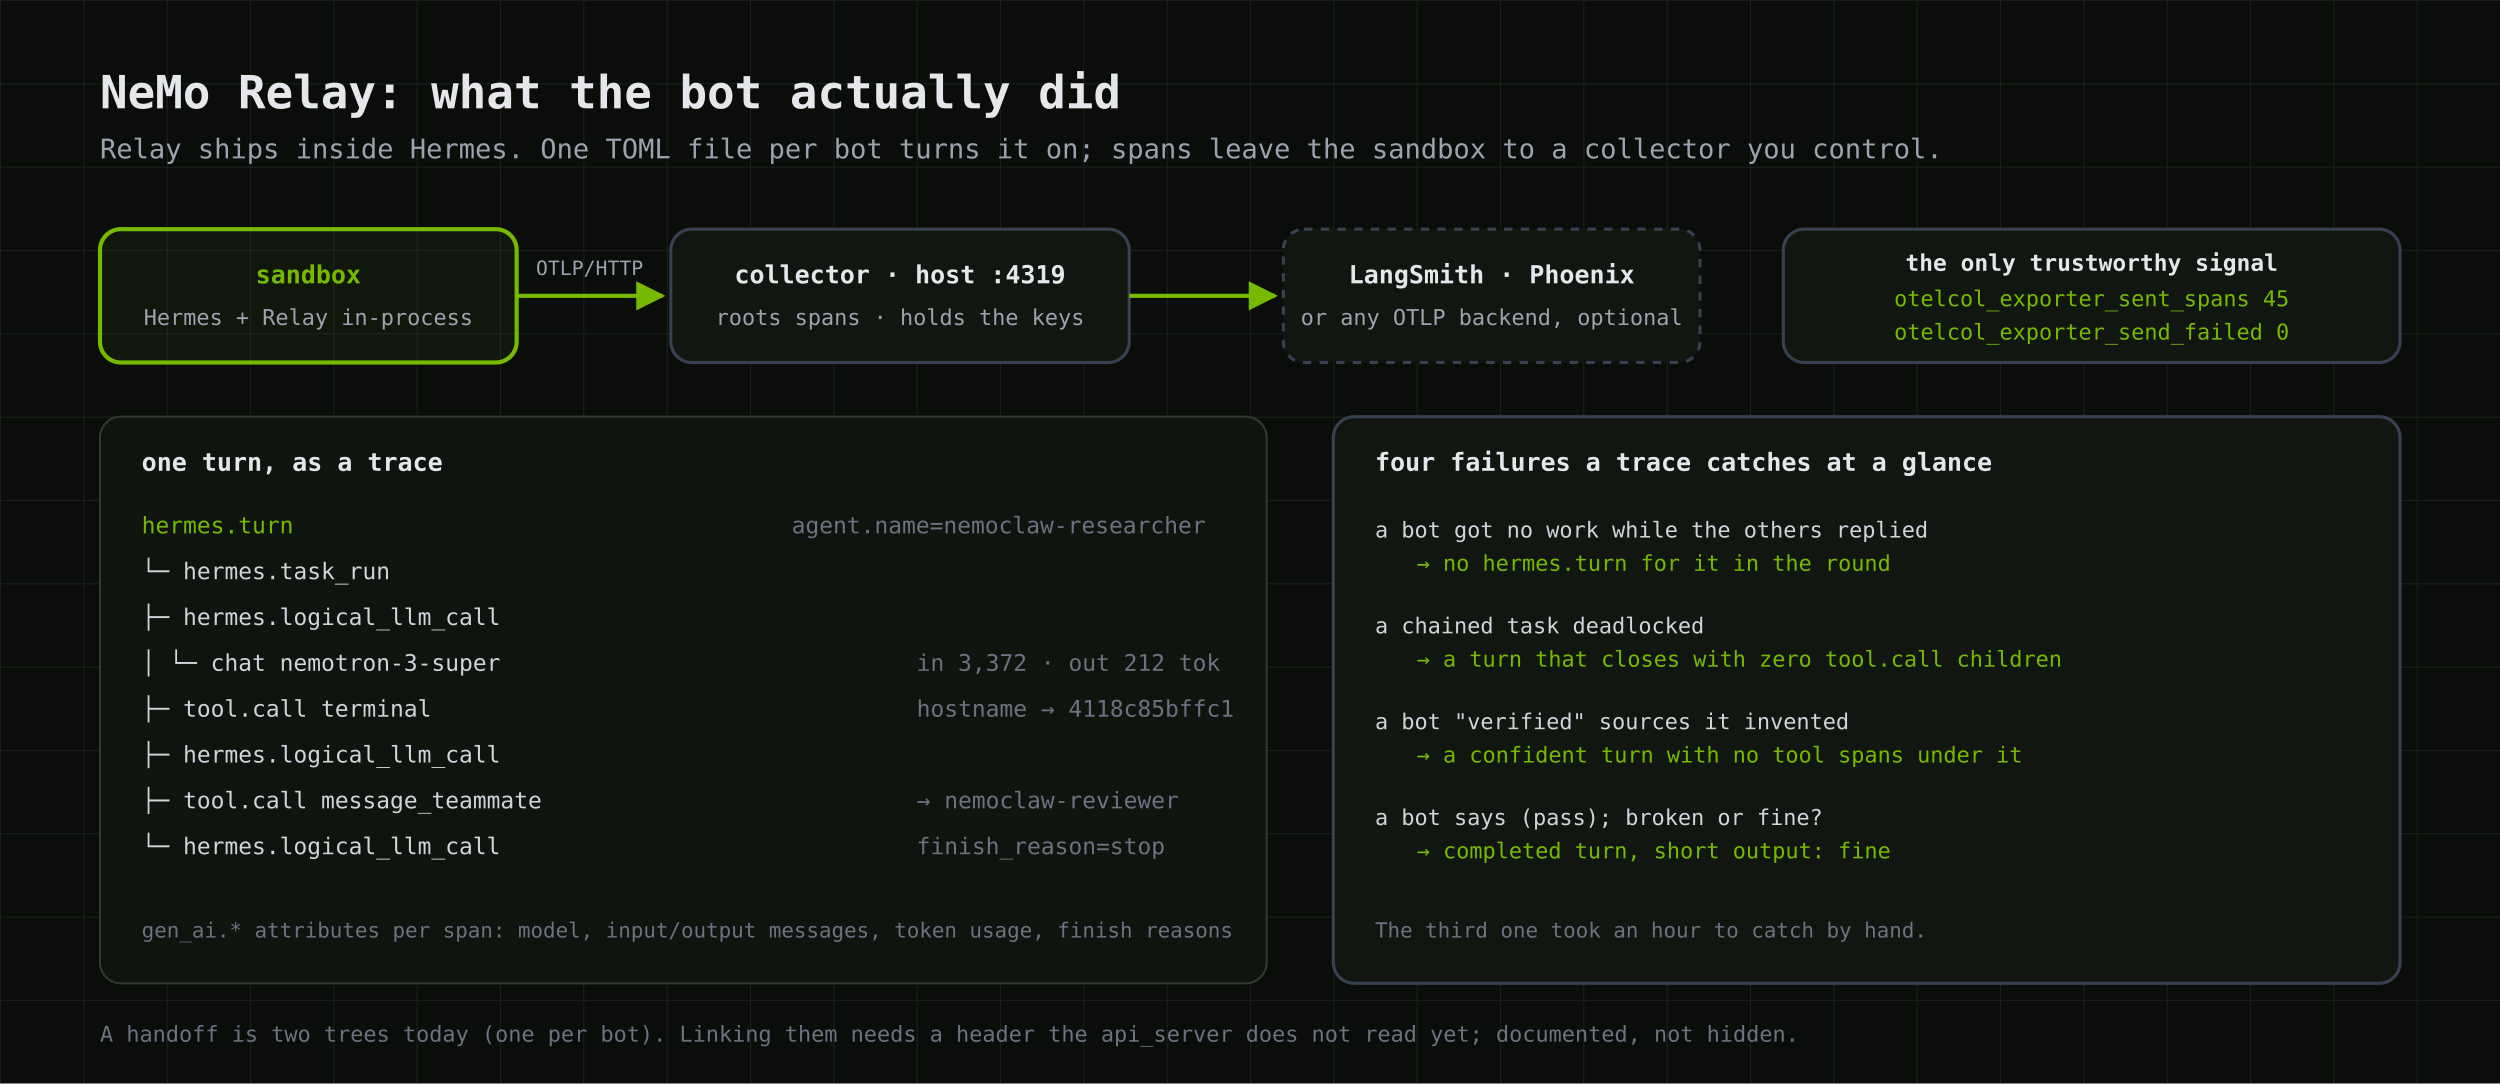
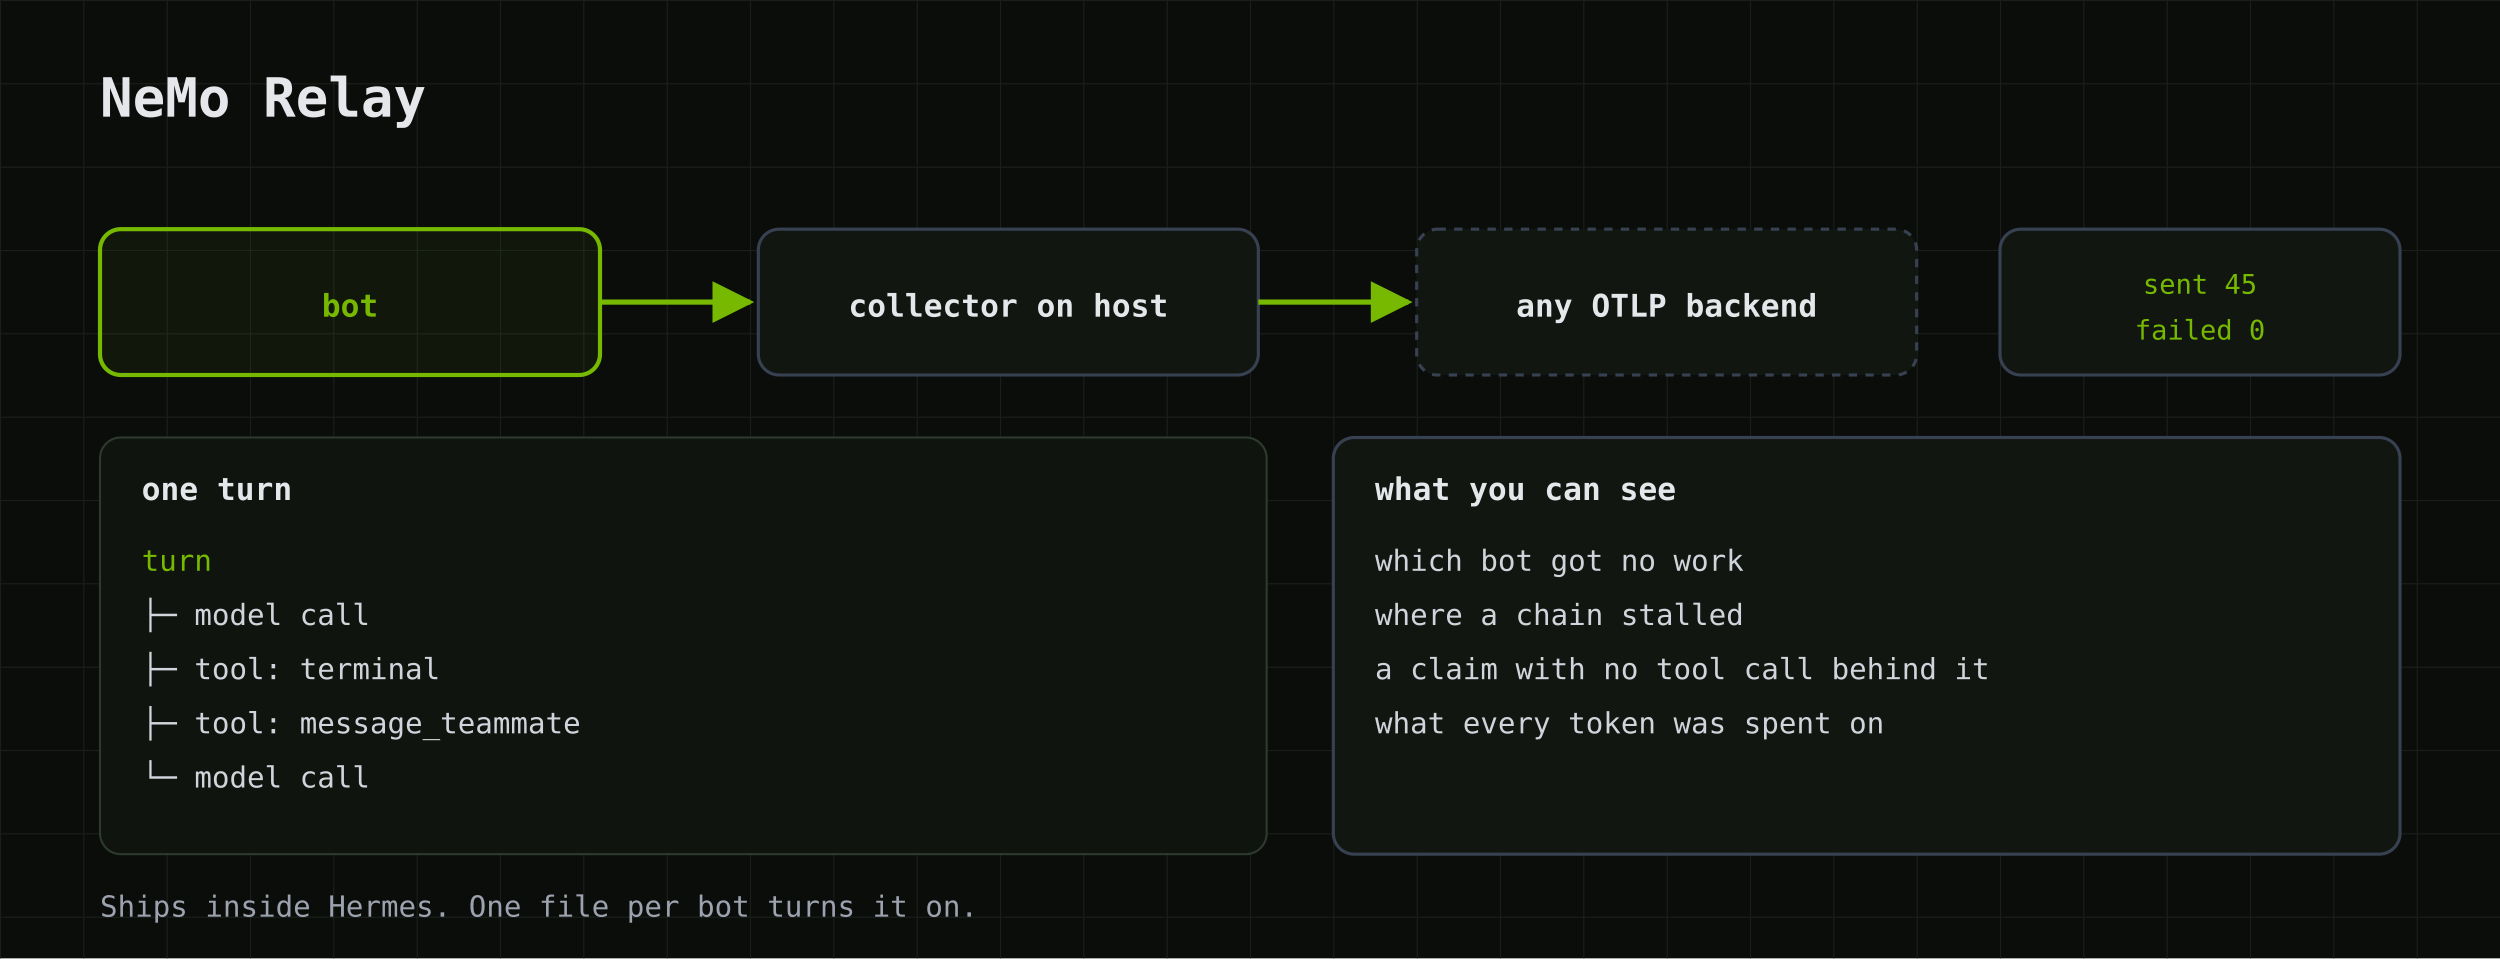
- <svg xmlns="http://www.w3.org/2000/svg" width="1200" height="520" viewBox="0 0 1200 520" font-family="ui-monospace, SFMono-Regular, Menlo, Consolas, monospace">
+ <svg xmlns="http://www.w3.org/2000/svg" width="1200" height="460" viewBox="0 0 1200 460" font-family="ui-monospace, SFMono-Regular, Menlo, Consolas, monospace">
  <defs>
    <pattern id="grid" width="40" height="40" patternUnits="userSpaceOnUse">
      <path d="M 40 0 L 0 0 0 40" fill="none" stroke="#1a1f1a" stroke-width="1" />
    </pattern>
-     <marker id="arrow" viewBox="0 0 10 10" refX="9" refY="5" markerWidth="7" markerHeight="7" orient="auto-start-reverse">
+     <marker id="arrow" viewBox="0 0 10 10" refX="9" refY="5" markerWidth="8" markerHeight="8" orient="auto-start-reverse">
      <path d="M 0 0 L 10 5 L 0 10 z" fill="#76b900" />
    </marker>
  </defs>
-   <rect width="1200" height="520" fill="#0b0d0b" />
-   <rect width="1200" height="520" fill="url(#grid)" />
-   <text x="48" y="52" fill="#e5e7eb" font-size="22" font-weight="700">NeMo Relay: what the bot actually did</text>
-   <text x="48" y="76" fill="#9ca3af" font-size="13">Relay ships inside Hermes. One TOML file per bot turns it on; spans leave the sandbox to a collector you control.</text>
-   <rect x="48" y="110" width="200" height="64" rx="10" fill="rgba(118,185,0,0.06)" stroke="#76b900" stroke-width="2" />
-   <text x="148" y="136" fill="#76b900" font-size="12" font-weight="700" text-anchor="middle">sandbox</text>
-   <text x="148" y="156" fill="#9ca3af" font-size="10.5" text-anchor="middle">Hermes + Relay in-process</text>
-   <line x1="248" y1="142" x2="318" y2="142" stroke="#76b900" stroke-width="2" marker-end="url(#arrow)" />
-   <text x="283" y="132" fill="#9ca3af" font-size="9.5" text-anchor="middle">OTLP/HTTP</text>
-   <rect x="322" y="110" width="220" height="64" rx="10" fill="#111611" stroke="#374151" stroke-width="1.5" />
-   <text x="432" y="136" fill="#e5e7eb" font-size="12" font-weight="700" text-anchor="middle">collector · host :4319</text>
-   <text x="432" y="156" fill="#9ca3af" font-size="10.5" text-anchor="middle">roots spans · holds the keys</text>
-   <line x1="542" y1="142" x2="612" y2="142" stroke="#76b900" stroke-width="2" marker-end="url(#arrow)" />
-   <rect x="616" y="110" width="200" height="64" rx="10" fill="#111611" stroke="#374151" stroke-width="1.5" stroke-dasharray="4 4" />
-   <text x="716" y="136" fill="#e5e7eb" font-size="12" font-weight="700" text-anchor="middle">LangSmith · Phoenix</text>
-   <text x="716" y="156" fill="#9ca3af" font-size="10.5" text-anchor="middle">or any OTLP backend, optional</text>
-   <rect x="856" y="110" width="296" height="64" rx="10" fill="#111611" stroke="#374151" stroke-width="1.5" />
-   <text x="1004" y="130" fill="#e5e7eb" font-size="11" font-weight="700" text-anchor="middle">the only trustworthy signal</text>
-   <text x="1004" y="147" fill="#76b900" font-size="10.5" text-anchor="middle">otelcol_exporter_sent_spans   45</text>
-   <text x="1004" y="163" fill="#76b900" font-size="10.5" text-anchor="middle">otelcol_exporter_send_failed   0</text>
-   <rect x="48" y="200" width="560" height="272" rx="10" fill="#0f140f" stroke="#2d3a2d" />
-   <text x="68" y="226" fill="#e5e7eb" font-size="12" font-weight="700">one turn, as a trace</text>
-   <g font-size="11">
-     <text x="68" y="256" fill="#76b900">hermes.turn</text>
-     <text x="380" y="256" fill="#6b7280">agent.name=nemoclaw-researcher</text>
-     <text x="68" y="278" fill="#d1d5db">└─ hermes.task_run</text>
-     <text x="68" y="300" fill="#d1d5db">   ├─ hermes.logical_llm_call</text>
-     <text x="68" y="322" fill="#d1d5db">   │  └─ chat nemotron-3-super</text>
-     <text x="440" y="322" fill="#6b7280">in 3,372 · out 212 tok</text>
-     <text x="68" y="344" fill="#d1d5db">   ├─ tool.call terminal</text>
-     <text x="440" y="344" fill="#6b7280">hostname → 4118c85bffc1</text>
-     <text x="68" y="366" fill="#d1d5db">   ├─ hermes.logical_llm_call</text>
-     <text x="68" y="388" fill="#d1d5db">   ├─ tool.call message_teammate</text>
-     <text x="440" y="388" fill="#6b7280">→ nemoclaw-reviewer</text>
-     <text x="68" y="410" fill="#d1d5db">   └─ hermes.logical_llm_call</text>
-     <text x="440" y="410" fill="#6b7280">finish_reason=stop</text>
+   <rect width="1200" height="460" fill="#0b0d0b" />
+   <rect width="1200" height="460" fill="url(#grid)" />
+   <text x="48" y="56" fill="#e5e7eb" font-size="26" font-weight="700">NeMo Relay</text>
+   <rect x="48" y="110" width="240" height="70" rx="10" fill="rgba(118,185,0,0.06)" stroke="#76b900" stroke-width="2" />
+   <text x="168" y="152" fill="#76b900" font-size="15" font-weight="700" text-anchor="middle">bot</text>
+   <line x1="288" y1="145" x2="360" y2="145" stroke="#76b900" stroke-width="2.5" marker-end="url(#arrow)" />
+   <rect x="364" y="110" width="240" height="70" rx="10" fill="#111611" stroke="#374151" stroke-width="1.5" />
+   <text x="484" y="152" fill="#e5e7eb" font-size="15" font-weight="700" text-anchor="middle">collector on host</text>
+   <line x1="604" y1="145" x2="676" y2="145" stroke="#76b900" stroke-width="2.5" marker-end="url(#arrow)" />
+   <rect x="680" y="110" width="240" height="70" rx="10" fill="#111611" stroke="#374151" stroke-width="1.5" stroke-dasharray="4 4" />
+   <text x="800" y="152" fill="#e5e7eb" font-size="15" font-weight="700" text-anchor="middle">any OTLP backend</text>
+   <rect x="960" y="110" width="192" height="70" rx="10" fill="#111611" stroke="#374151" stroke-width="1.5" />
+   <text x="1056" y="141" fill="#76b900" font-size="13" text-anchor="middle">sent  45</text>
+   <text x="1056" y="163" fill="#76b900" font-size="13" text-anchor="middle">failed  0</text>
+   <rect x="48" y="210" width="560" height="200" rx="10" fill="#0f140f" stroke="#2d3a2d" />
+   <text x="68" y="240" fill="#e5e7eb" font-size="15" font-weight="700">one turn</text>
+   <g font-size="14">
+     <text x="68" y="274" fill="#76b900">turn</text>
+     <text x="68" y="300" fill="#d1d5db">├─ model call</text>
+     <text x="68" y="326" fill="#d1d5db">├─ tool: terminal</text>
+     <text x="68" y="352" fill="#d1d5db">├─ tool: message_teammate</text>
+     <text x="68" y="378" fill="#d1d5db">└─ model call</text>
  </g>
-   <text x="68" y="450" fill="#6b7280" font-size="10">gen_ai.* attributes per span: model, input/output messages, token usage, finish reasons</text>
-   <rect x="640" y="200" width="512" height="272" rx="10" fill="#111611" stroke="#374151" stroke-width="1.5" />
-   <text x="660" y="226" fill="#e5e7eb" font-size="12" font-weight="700">four failures a trace catches at a glance</text>
-   <g font-size="10.5">
-     <text x="660" y="258" fill="#d1d5db">a bot got no work while the others replied</text>
-     <text x="680" y="274" fill="#76b900">→ no hermes.turn for it in the round</text>
-     <text x="660" y="304" fill="#d1d5db">a chained task deadlocked</text>
-     <text x="680" y="320" fill="#76b900">→ a turn that closes with zero tool.call children</text>
-     <text x="660" y="350" fill="#d1d5db">a bot "verified" sources it invented</text>
-     <text x="680" y="366" fill="#76b900">→ a confident turn with no tool spans under it</text>
-     <text x="660" y="396" fill="#d1d5db">a bot says (pass); broken or fine?</text>
-     <text x="680" y="412" fill="#76b900">→ completed turn, short output: fine</text>
+   <rect x="640" y="210" width="512" height="200" rx="10" fill="#111611" stroke="#374151" stroke-width="1.5" />
+   <text x="660" y="240" fill="#e5e7eb" font-size="15" font-weight="700">what you can see</text>
+   <g font-size="14" fill="#d1d5db">
+     <text x="660" y="274">which bot got no work</text>
+     <text x="660" y="300">where a chain stalled</text>
+     <text x="660" y="326">a claim with no tool call behind it</text>
+     <text x="660" y="352">what every token was spent on</text>
  </g>
-   <text x="660" y="450" fill="#6b7280" font-size="10">The third one took an hour to catch by hand.</text>
-   <text x="48" y="500" fill="#6b7280" font-size="10.5">A handoff is two trees today (one per bot). Linking them needs a header the api_server does not read yet; documented, not hidden.</text>
+   <text x="48" y="440" fill="#9ca3af" font-size="14">Ships inside Hermes. One file per bot turns it on.</text>
</svg>
